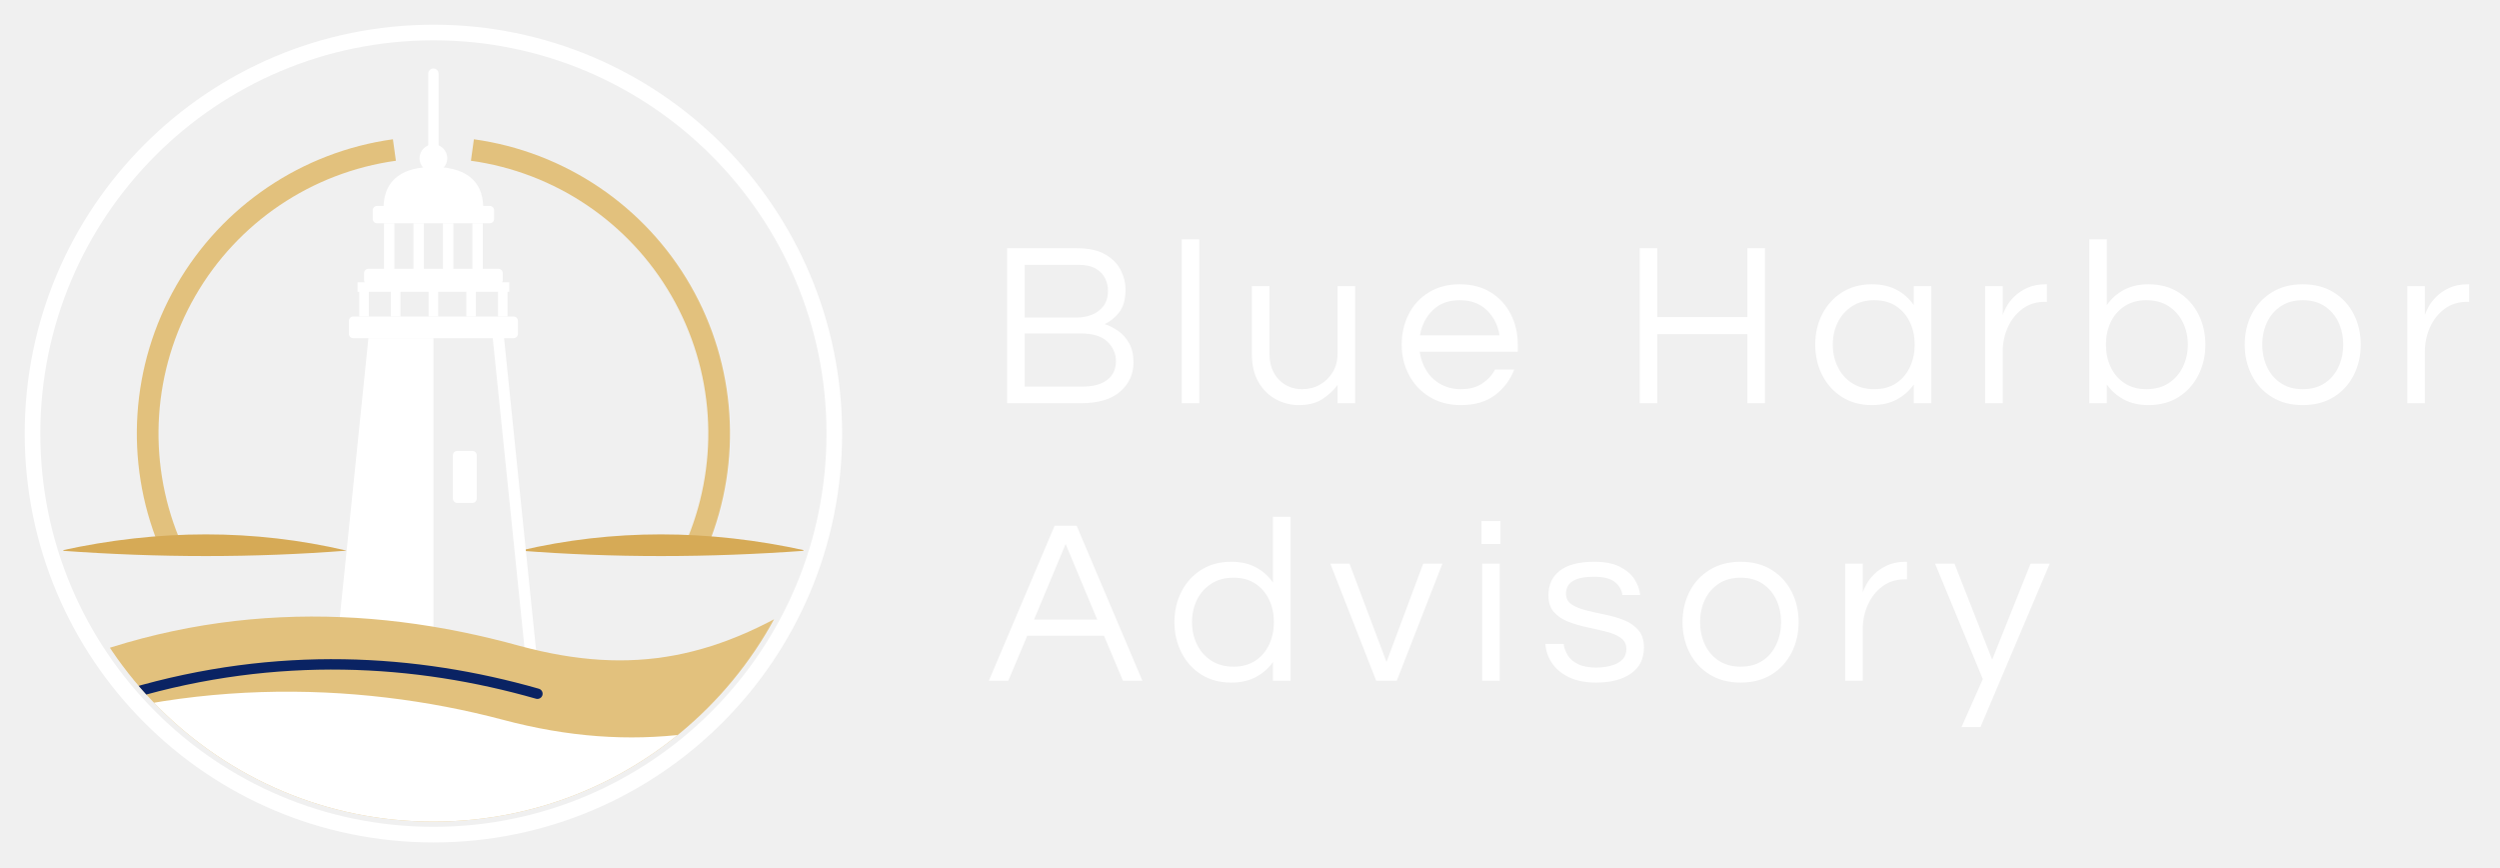
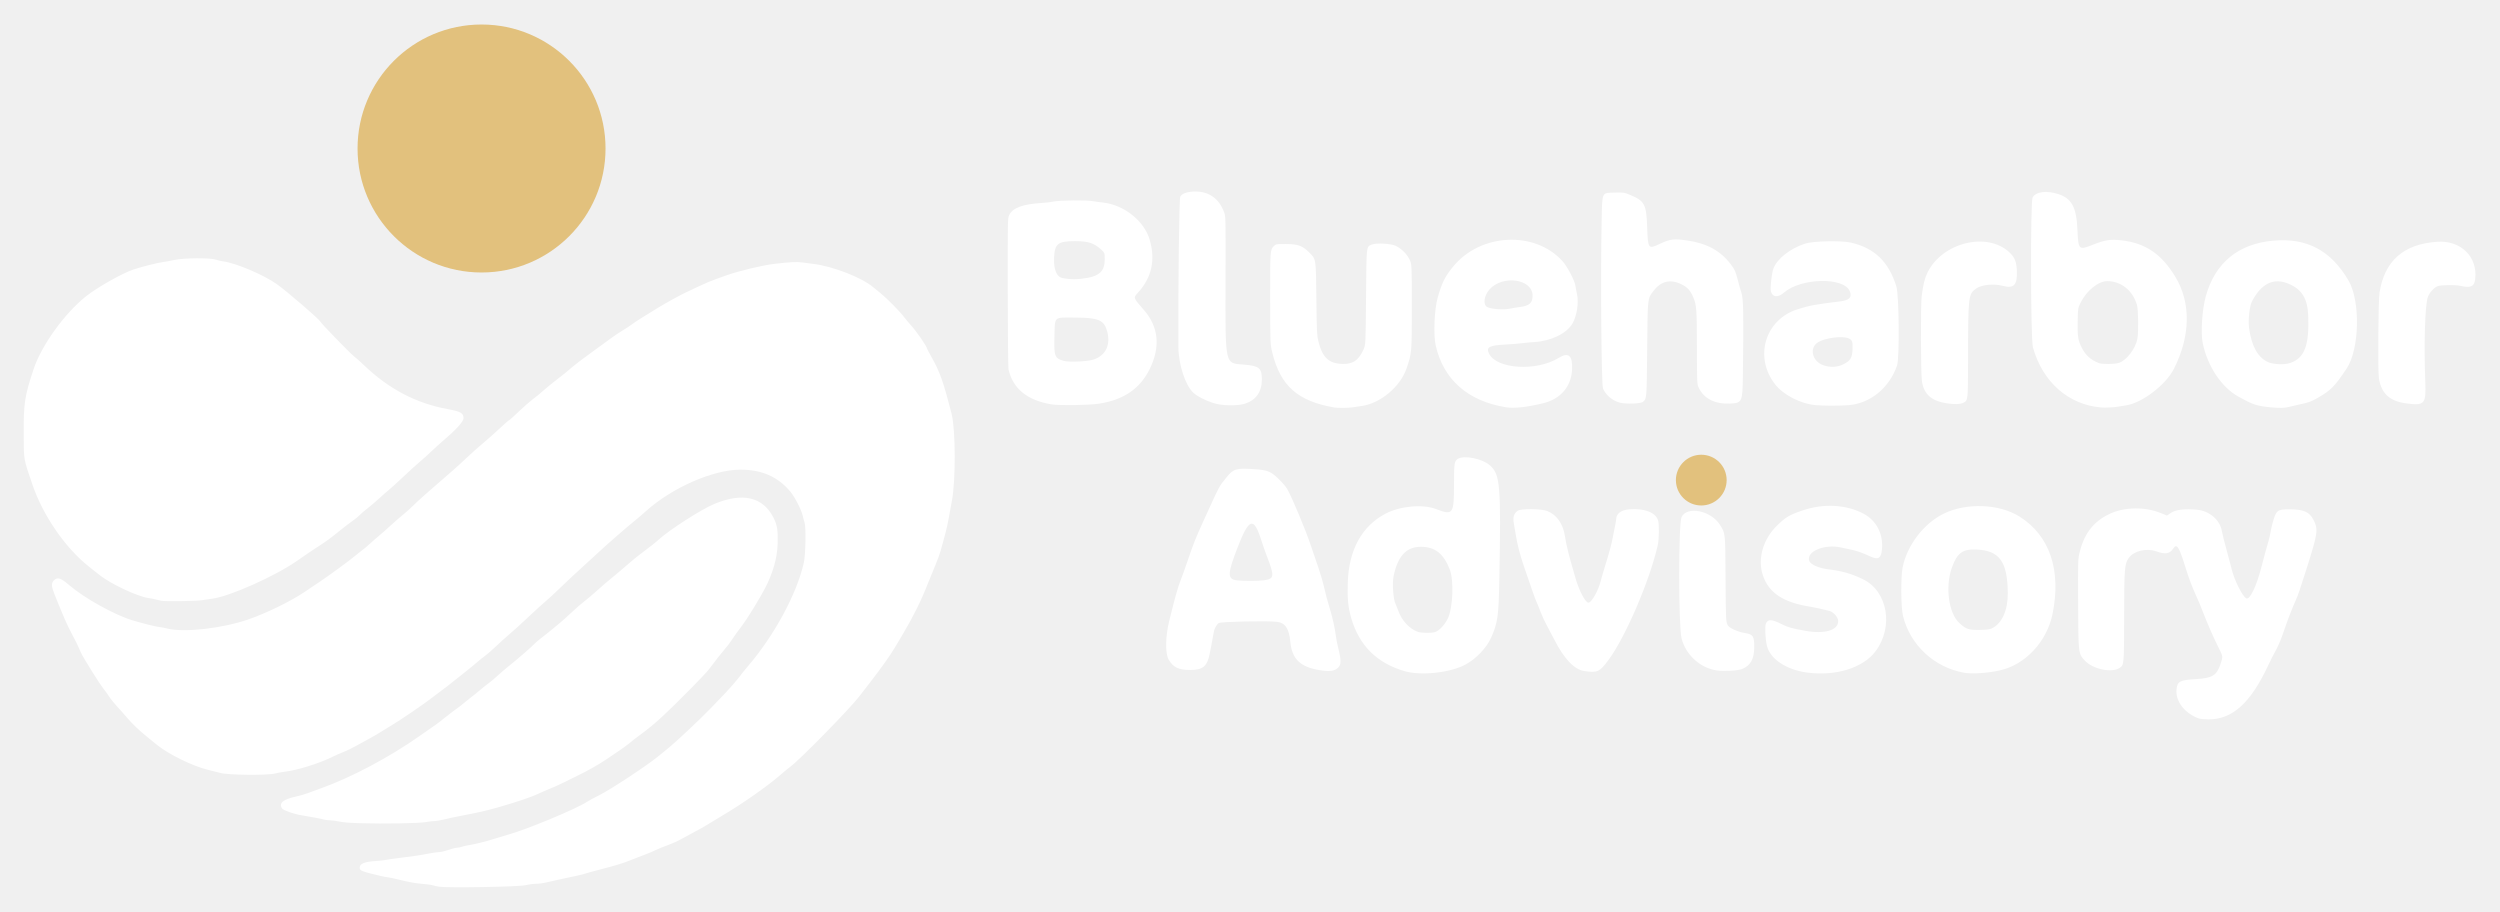
- <svg xmlns="http://www.w3.org/2000/svg" viewBox="0 0 576.6 200">
-   <g>
-     <defs>
-       <clipPath id="inreversec">
-         <circle cx="100" cy="100" r="89.5" />
-       </clipPath>
-     </defs>
-     <path d="M39 125A66 66 0 0 1 91 34.6M109 34.6A66 66 0 0 1 161 125" fill="none" stroke="#E2C17D" stroke-width="5" />
-     <g clip-path="url(#inreversec)">
-       <path d="M14 127Q48 119.5 80 127Q48 129.5 14 127Z M120 127Q152 119.5 186 127Q152 129.5 120 127Z" fill="#D6AA56" />
-     </g>
-     <path d="M100 17V34" stroke="#FFFFFF" stroke-width="2.4" stroke-linecap="round" />
-     <circle cx="100" cy="36.5" r="3.2" fill="#FFFFFF" />
-     <path d="M88.5 48C88.5 41 93.5 38.5 100 38.5S111.5 41 111.5 48Z" fill="#FFFFFF" />
-     <rect x="86" y="47.5" width="28" height="4" rx="1" fill="#FFFFFF" />
-     <path d="M89.8 51.5V62.5M110.2 51.5V62.5M96.6 51.5V62.5M103.4 51.5V62.5" stroke="#FFFFFF" stroke-width="2.4" />
-     <rect x="84" y="62" width="32" height="3.6" rx="1" fill="#FFFFFF" />
-     <path d="M82.5 66.2H117.5M84 66.2V73M91.3 66.2V73M100 66.2V73M108.7 66.2V73M116 66.2V73" stroke="#FFFFFF" stroke-width="2.2" />
-     <rect x="80.5" y="73" width="39" height="5" rx="1" fill="#FFFFFF" />
-     <path d="M85 78H100V156H77Z" fill="#FFFFFF" />
-     <path d="M115 78 123 156" stroke="#FFFFFF" stroke-width="2.6" stroke-linecap="round" />
-     <rect x="104.5" y="104" width="5.5" height="12" rx="1" fill="#FFFFFF" />
-     <g clip-path="url(#inreversec)">
-       <path d="M8 156C46 139 84 139 120 149C146 156 166 152 190 136V200H8Z" fill="#E2C17D" />
-       <path d="M0 172C40 156 82 157 116 166C146 174 172 170 200 156V200H0Z" fill="#FFFFFF" />
-       <path d="M30 160C64 150 96 152 124 160" fill="none" stroke="#0A2363" stroke-width="2.4" stroke-linecap="round" />
-     </g>
-     <circle cx="100" cy="100" r="92.5" fill="none" stroke="#FFFFFF" stroke-width="3.6" />
+ <svg xmlns="http://www.w3.org/2000/svg" viewBox="101.0 31.0 867.0 316.0">
+   <path d="M253.25 338.51C252.49 338.39 251.48 338.16 251.00 338.00C250.52 337.84 248.83 337.62 247.25 337.50C245.32 337.36 243.02 336.96 240.25 336.27C237.98 335.71 235.87 335.25 235.55 335.25C235.24 335.25 234.00 335.02 232.80 334.73C226.30 333.18 225.75 332.96 225.75 331.88C225.75 330.54 227.44 329.84 231.25 329.61C232.69 329.52 234.31 329.34 234.85 329.21C235.39 329.07 237.58 328.75 239.73 328.50C244.38 327.95 246.54 327.63 249.88 326.98C251.25 326.71 252.83 326.50 253.39 326.50C253.94 326.50 255.35 326.16 256.51 325.75C257.67 325.35 258.98 325.01 259.41 325.00C259.84 325.00 260.62 324.85 261.16 324.66C261.69 324.47 262.69 324.24 263.38 324.14C265.46 323.83 269.72 322.78 272.50 321.88C273.94 321.41 276.02 320.78 277.12 320.48C283.54 318.73 300.92 311.51 304.51 309.10C305.12 308.69 307.06 307.65 308.81 306.78C312.71 304.86 325.31 296.55 329.38 293.21C330.20 292.53 331.89 291.15 333.14 290.14C335.58 288.16 344.43 279.83 347.51 276.60C348.55 275.51 350.75 273.22 352.40 271.50C354.05 269.78 356.21 267.31 357.21 266.00C358.20 264.69 359.60 262.94 360.32 262.11C369.49 251.47 377.41 236.82 379.78 226.08C380.39 223.34 380.56 213.59 380.02 212.18C379.88 211.80 379.59 210.75 379.38 209.85C378.88 207.70 376.59 203.26 375.04 201.43C370.70 196.29 365.16 193.87 357.75 193.88C348.26 193.89 334.06 200.13 325.01 208.27C323.70 209.45 321.99 210.91 321.22 211.52C318.94 213.32 311.32 219.95 308.75 222.38C307.43 223.61 304.73 226.09 302.74 227.88C300.76 229.66 297.44 232.76 295.38 234.77C293.31 236.77 291.01 238.90 290.25 239.51C289.49 240.11 286.96 242.41 284.62 244.62C282.29 246.83 279.19 249.64 277.75 250.87C276.31 252.09 274.11 254.07 272.88 255.26C271.64 256.45 269.98 257.90 269.18 258.47C268.39 259.05 267.21 259.99 266.56 260.57C265.91 261.15 264.25 262.52 262.87 263.61C261.50 264.70 259.31 266.44 258.00 267.49C256.69 268.54 255.01 269.84 254.25 270.38C253.49 270.92 252.06 272.01 251.06 272.80C248.36 274.93 239.61 280.91 236.68 282.62C235.27 283.45 233.50 284.53 232.75 285.02C231.99 285.52 230.25 286.53 228.88 287.26C227.50 287.99 225.42 289.14 224.25 289.80C223.08 290.47 221.23 291.36 220.14 291.78C219.04 292.20 217.30 292.97 216.26 293.49C211.69 295.76 204.01 298.16 199.75 298.63C198.86 298.73 197.32 299.01 196.33 299.26C193.61 299.95 179.97 299.80 177.38 299.05C176.41 298.78 174.56 298.30 173.25 298.00C167.98 296.77 159.54 292.65 155.39 289.28C154.44 288.51 152.98 287.32 152.14 286.64C149.23 284.29 146.83 282.00 145.11 279.95C144.16 278.82 142.58 277.04 141.61 276.01C140.64 274.97 139.41 273.45 138.89 272.63C138.36 271.80 137.45 270.54 136.86 269.81C136.27 269.09 134.57 266.53 133.08 264.12C129.46 258.25 129.09 257.60 128.49 256.00C128.21 255.24 127.12 253.05 126.07 251.12C124.40 248.04 122.96 244.77 119.86 237.00C118.78 234.29 118.75 233.21 119.73 232.23C120.92 231.04 122.10 231.42 125.03 233.95C130.16 238.38 140.69 244.24 146.93 246.13C150.31 247.16 155.74 248.50 156.54 248.50C156.86 248.50 158.03 248.73 159.12 249.00C164.89 250.42 178.00 248.95 187.00 245.86C193.20 243.74 201.63 239.63 206.50 236.37C208.49 235.03 211.12 233.26 212.34 232.44C215.43 230.37 222.05 225.51 224.00 223.89C224.89 223.14 226.09 222.20 226.65 221.79C227.22 221.38 228.40 220.38 229.28 219.57C230.16 218.76 231.61 217.49 232.50 216.76C233.39 216.02 235.25 214.38 236.62 213.11C238.00 211.85 239.97 210.13 241.00 209.31C242.03 208.48 243.49 207.16 244.25 206.38C245.45 205.12 251.02 200.19 257.93 194.25C259.14 193.22 261.30 191.24 262.75 189.85C264.19 188.46 266.74 186.19 268.40 184.80C270.07 183.41 272.75 181.03 274.36 179.51C275.98 177.99 277.40 176.75 277.53 176.75C277.66 176.75 279.14 175.42 280.82 173.81C282.50 172.19 284.76 170.21 285.83 169.41C286.91 168.62 288.43 167.38 289.21 166.66C289.99 165.95 291.56 164.64 292.71 163.74C297.03 160.38 297.77 159.79 299.42 158.33C300.36 157.51 302.98 155.51 305.25 153.88C307.52 152.25 310.62 149.99 312.14 148.85C313.66 147.71 315.80 146.26 316.89 145.62C317.98 144.97 319.49 143.99 320.25 143.42C321.51 142.48 323.35 141.31 328.89 137.92C331.83 136.12 336.37 133.61 338.50 132.59C346.45 128.81 346.87 128.63 352.62 126.59C357.31 124.93 365.37 122.99 369.62 122.50C375.14 121.86 377.21 121.76 379.15 122.01C380.24 122.15 382.02 122.38 383.12 122.52C389.97 123.40 399.74 127.20 403.75 130.54C404.23 130.94 405.41 131.90 406.38 132.68C408.59 134.46 413.25 139.19 414.57 141.00C415.13 141.76 416.16 142.99 416.87 143.75C418.69 145.70 422.50 151.21 422.50 151.90C422.50 151.98 423.18 153.26 424.01 154.75C427.04 160.19 428.10 163.18 431.01 174.50C432.43 180.00 432.47 197.94 431.08 204.88C430.86 205.97 430.54 207.72 430.37 208.75C429.86 211.84 429.28 214.47 428.48 217.38C428.06 218.89 427.50 220.97 427.22 222.00C426.94 223.03 426.12 225.28 425.39 227.00C424.65 228.72 423.55 231.42 422.93 233.01C420.56 239.11 417.79 244.72 414.13 250.88C413.48 251.97 412.21 254.11 411.31 255.62C409.74 258.28 406.48 262.86 402.70 267.72C401.69 269.00 400.02 271.17 398.98 272.53C395.66 276.87 378.17 294.69 375.00 296.97C374.38 297.42 372.86 298.67 371.62 299.75C367.19 303.63 358.18 309.94 351.39 313.92C348.91 315.38 346.43 316.88 345.88 317.25C345.32 317.62 343.52 318.63 341.88 319.49C340.23 320.36 338.03 321.54 337.00 322.13C335.97 322.72 333.94 323.62 332.50 324.13C331.06 324.64 329.14 325.43 328.25 325.87C327.36 326.32 325.61 327.05 324.38 327.50C323.14 327.94 321.17 328.71 320.00 329.19C317.36 330.28 314.34 331.21 308.88 332.61C306.54 333.21 304.30 333.83 303.91 333.98C303.21 334.25 300.15 334.94 295.00 336.00C293.56 336.29 291.52 336.75 290.48 337.02C289.44 337.28 287.81 337.50 286.86 337.50C285.90 337.50 284.23 337.73 283.12 338.00C280.91 338.55 256.19 338.97 253.25 338.51Z M225.88 316.49C222.27 316.38 219.77 316.18 218.62 315.91C217.66 315.69 216.31 315.51 215.62 315.50C214.94 315.50 213.97 315.39 213.48 315.25C212.46 314.96 207.90 314.10 205.51 313.73C203.09 313.36 199.31 312.05 198.87 311.42C197.57 309.57 199.08 308.24 203.62 307.25C205.00 306.95 206.83 306.42 207.69 306.08C208.55 305.74 210.63 304.98 212.31 304.38C222.65 300.72 236.09 293.60 246.50 286.25C248.77 284.65 251.19 282.96 251.88 282.50C252.56 282.03 254.26 280.74 255.65 279.61C257.04 278.49 258.73 277.20 259.40 276.75C260.07 276.29 261.30 275.34 262.12 274.63C262.95 273.92 264.07 273.02 264.62 272.62C265.18 272.23 266.36 271.27 267.25 270.50C268.14 269.72 269.55 268.60 270.38 268.01C271.20 267.41 272.61 266.23 273.50 265.39C274.39 264.54 276.31 262.91 277.75 261.75C280.82 259.30 285.30 255.40 286.38 254.25C286.79 253.81 288.02 252.76 289.12 251.93C290.23 251.10 291.80 249.84 292.62 249.14C293.45 248.44 294.64 247.46 295.26 246.96C295.88 246.46 297.69 244.83 299.28 243.34C300.87 241.85 302.89 240.09 303.77 239.44C304.65 238.78 306.39 237.32 307.63 236.19C309.83 234.18 311.76 232.54 315.71 229.31C316.76 228.44 318.37 227.06 319.29 226.24C320.20 225.42 321.89 224.05 323.04 223.19C326.74 220.40 328.34 219.15 329.49 218.09C333.25 214.67 344.34 207.57 348.79 205.73C358.52 201.72 365.51 203.31 369.18 210.40C370.52 212.97 370.84 214.94 370.69 219.61C370.54 224.55 369.05 229.75 366.26 235.12C364.57 238.38 359.86 246.03 358.49 247.77C357.49 249.02 355.06 252.41 354.35 253.55C354.03 254.05 353.28 255.02 352.69 255.69C351.57 256.98 348.44 260.96 346.82 263.17C345.65 264.75 335.84 274.71 331.16 279.05C327.88 282.09 326.04 283.62 322.28 286.38C321.35 287.06 319.97 288.14 319.23 288.78C318.48 289.41 316.75 290.67 315.38 291.57C314.00 292.47 312.09 293.76 311.12 294.45C309.10 295.88 304.33 298.57 301.25 300.02C300.08 300.57 298.06 301.57 296.75 302.24C295.44 302.91 293.22 303.92 291.80 304.48C290.39 305.05 288.47 305.88 287.55 306.34C285.66 307.28 280.08 309.17 274.12 310.88C269.56 312.19 267.10 312.75 259.88 314.12C258.64 314.35 256.52 314.82 255.18 315.15C253.83 315.48 252.22 315.75 251.60 315.75C250.99 315.75 249.67 315.91 248.68 316.10C246.49 316.53 233.99 316.74 225.88 316.49Z M156.88 239.34C156.60 239.28 155.76 239.08 155.00 238.89C154.24 238.70 153.08 238.47 152.41 238.38C148.70 237.87 139.47 233.54 135.67 230.53C135.04 230.03 133.37 228.71 131.95 227.59C123.64 221.04 115.88 209.78 112.18 198.88C109.15 189.97 109.26 190.63 109.22 181.88C109.16 170.82 109.52 168.47 112.66 159.00C115.37 150.84 123.28 139.82 130.75 133.82C134.62 130.71 143.55 125.67 147.38 124.43C150.36 123.46 155.94 122.06 157.50 121.88C158.26 121.79 160.00 121.47 161.38 121.17C164.72 120.44 173.85 120.36 175.88 121.05C176.56 121.28 177.69 121.55 178.38 121.64C182.86 122.23 192.58 126.36 197.10 129.61C200.62 132.13 211.78 141.75 212.04 142.48C212.23 143.02 222.23 153.34 223.62 154.44C224.45 155.09 226.09 156.54 227.26 157.67C235.83 165.90 245.32 170.88 256.25 172.88C260.79 173.72 261.75 174.26 261.75 176.02C261.75 177.19 259.13 180.08 254.50 184.00C253.47 184.87 251.67 186.51 250.50 187.63C249.33 188.75 247.59 190.32 246.62 191.12C245.66 191.91 243.13 194.21 241.00 196.22C238.87 198.23 236.56 200.33 235.88 200.88C235.19 201.43 233.67 202.76 232.50 203.85C231.33 204.93 229.53 206.47 228.50 207.26C227.47 208.05 226.23 209.11 225.75 209.62C225.27 210.13 224.20 211.01 223.38 211.57C222.55 212.13 220.54 213.66 218.91 214.98C215.08 218.06 214.74 218.31 210.88 220.84C209.09 222.00 206.11 224.03 204.25 225.34C196.62 230.73 180.56 237.91 174.50 238.64C173.74 238.73 172.18 238.96 171.03 239.15C169.08 239.48 158.23 239.62 156.88 239.34Z M863.49 280.14C858.53 278.31 855.34 274.08 855.83 269.97C856.15 267.27 857.01 266.83 862.58 266.51C868.23 266.19 869.77 265.24 871.07 261.32C871.96 258.64 871.97 258.73 870.39 255.58C868.63 252.07 866.49 247.18 864.99 243.25C864.34 241.53 863.08 238.55 862.19 236.62C861.22 234.52 859.96 231.14 859.03 228.12C856.68 220.51 855.93 219.33 854.65 221.26C853.43 223.10 851.97 223.33 848.76 222.20C845.35 221.00 841.00 222.05 839.26 224.49C837.80 226.53 837.68 228.02 837.65 244.75C837.62 261.73 837.63 261.60 836.07 262.65C833.35 264.48 826.64 263.03 823.94 260.02C821.76 257.60 821.77 257.69 821.69 240.12C821.62 224.88 821.62 224.88 822.32 222.15C823.94 215.80 827.24 211.70 832.78 209.14C837.81 206.82 844.87 206.71 850.21 208.87L852.51 209.80L853.90 208.85C855.48 207.76 858.59 207.39 862.92 207.77C867.11 208.14 870.78 211.22 871.50 214.97C871.80 216.56 872.37 218.83 873.52 223.00C873.95 224.58 874.63 227.13 875.02 228.67C875.98 232.44 878.69 237.80 880.00 238.50C881.24 239.17 883.57 234.31 885.37 227.25C886.32 223.54 886.82 221.71 887.72 218.62C888.00 217.66 888.30 216.37 888.38 215.75C888.47 215.13 888.77 213.78 889.04 212.75C890.33 207.90 890.66 207.62 895.12 207.63C899.93 207.65 901.93 208.54 903.32 211.29C905.01 214.63 904.84 215.80 900.99 228.00C898.41 236.14 898.04 237.22 897.06 239.41C895.84 242.10 894.10 246.67 892.60 251.12C891.99 252.90 890.95 255.32 890.28 256.49C889.61 257.67 888.41 260.03 887.61 261.75C881.54 274.78 875.17 280.54 866.88 280.48C865.48 280.47 863.98 280.32 863.49 280.14Z M588.11 263.76C578.51 260.96 572.36 254.85 569.62 245.40C568.51 241.56 568.23 238.67 568.41 233.00C568.76 221.71 573.30 213.45 581.50 209.14C586.54 206.49 594.39 205.77 599.00 207.53C604.96 209.81 605.25 209.41 605.25 198.73C605.25 191.74 605.37 190.92 606.54 190.16C608.70 188.76 615.11 190.05 617.75 192.42C621.27 195.59 621.57 199.19 620.98 231.38C620.74 244.75 620.44 246.90 618.14 252.11C616.56 255.68 612.80 259.61 609.10 261.54C603.73 264.35 593.74 265.41 588.11 263.76Z M727.75 264.25C720.44 263.29 714.80 259.49 713.74 254.84C713.21 252.53 713.01 248.21 713.39 247.31C714.07 245.66 715.38 245.69 718.79 247.41C721.08 248.56 722.26 248.90 727.18 249.78C733.85 250.97 738.52 249.56 738.49 246.38C738.48 245.14 736.90 243.29 735.54 242.90C733.81 242.41 730.42 241.67 728.70 241.39C719.40 239.92 714.40 236.59 712.36 230.50C710.47 224.84 712.39 218.04 717.24 213.30C720.31 210.30 721.54 209.57 726.25 207.98C733.51 205.53 741.31 205.97 747.32 209.17C751.71 211.51 754.12 216.13 753.68 221.36C753.42 224.57 752.43 225.25 749.80 224.05C746.89 222.72 744.93 222.02 743.12 221.65C742.16 221.46 740.53 221.11 739.50 220.88C733.69 219.56 727.23 222.31 728.47 225.56C728.97 226.85 731.88 228.08 735.39 228.49C739.84 229.02 743.23 230.00 747.14 231.91C755.67 236.06 757.79 248.44 751.42 256.89C747.10 262.63 737.67 265.56 727.75 264.25Z M782.25 264.32C771.86 262.51 763.46 254.74 760.96 244.62C760.23 241.67 760.15 231.25 760.83 227.80C762.35 220.11 768.17 212.51 775.12 209.12C782.98 205.28 794.33 205.72 801.35 210.13C811.82 216.71 815.90 228.66 812.84 243.84C810.90 253.49 803.36 261.57 794.49 263.51C790.26 264.44 784.93 264.79 782.25 264.32Z M650.41 263.72C646.97 263.22 643.33 259.38 640.00 252.74C639.27 251.30 638.13 249.15 637.46 247.95C636.79 246.76 635.78 244.58 635.23 243.11C634.68 241.63 634.06 240.10 633.85 239.71C633.49 239.00 632.39 235.89 629.49 227.38C628.07 223.21 627.24 219.99 626.63 216.25C626.46 215.22 626.17 213.52 625.99 212.48C625.62 210.31 625.98 209.13 627.33 208.14C628.42 207.34 635.46 207.40 637.57 208.22C640.88 209.52 643.09 212.67 643.73 217.00C644.17 219.99 644.99 223.26 647.38 231.50C648.67 235.95 650.81 240.00 651.88 240.00C652.96 240.00 655.31 235.83 656.16 232.40C656.36 231.56 656.97 229.47 657.50 227.75C659.16 222.39 660.02 219.20 660.39 217.00C660.59 215.83 660.92 214.14 661.12 213.25C661.32 212.36 661.49 211.34 661.50 211.00C661.51 209.16 663.23 207.87 665.96 207.63C671.08 207.20 674.97 208.62 675.98 211.31C676.45 212.56 676.40 217.91 675.90 220.12C673.06 232.57 664.67 252.05 658.70 260.05C655.73 264.03 654.93 264.39 650.41 263.72Z M558.46 263.38C551.89 262.27 549.04 259.48 548.49 253.60C548.04 248.90 546.69 246.94 543.68 246.63C540.06 246.25 524.40 246.59 523.68 247.07C522.84 247.62 522.06 249.11 521.87 250.54C521.79 251.14 521.51 252.69 521.25 254.00C520.99 255.31 520.66 256.99 520.51 257.75C519.66 262.10 518.15 263.35 513.76 263.35C509.75 263.34 507.86 262.44 506.31 259.79C505.06 257.66 505.14 251.82 506.48 246.35C508.47 238.29 509.50 234.61 510.39 232.38C510.89 231.14 512.00 228.04 512.86 225.50C514.85 219.63 515.71 217.46 518.32 211.75C524.27 198.74 523.64 199.94 526.33 196.57C528.72 193.58 529.70 193.29 535.88 193.70C540.60 194.02 541.60 194.42 544.39 197.06C545.56 198.17 546.90 199.72 547.37 200.52C549.00 203.30 553.88 214.97 555.62 220.25C556.23 222.11 557.35 225.38 558.10 227.52C558.84 229.67 559.75 232.70 560.10 234.27C560.80 237.34 561.35 239.40 562.38 242.75C563.15 245.29 563.94 248.92 564.27 251.50C564.40 252.53 564.72 254.22 564.98 255.25C566.18 259.95 566.19 261.50 565.05 262.56C563.73 263.78 562.08 263.99 558.46 263.38Z M696.38 263.51C690.63 262.67 685.59 258.07 684.16 252.38C683.08 248.02 683.08 212.54 684.16 210.32C686.08 206.41 694.29 208.03 697.43 212.94C699.38 216.00 699.32 215.46 699.42 231.12C699.51 246.28 699.54 246.76 700.23 247.91C700.80 248.84 703.73 250.15 706.09 250.53C708.97 250.99 709.38 251.59 709.37 255.38C709.35 259.53 708.16 261.72 705.25 262.98C703.82 263.59 698.97 263.88 696.38 263.51Z M598.60 250.23C600.03 249.83 602.07 247.67 603.13 245.44C604.87 241.79 605.24 232.28 603.80 228.55C601.64 222.97 598.67 220.64 593.75 220.63C588.69 220.62 585.70 223.88 584.27 230.95C583.78 233.34 584.20 239.01 584.97 240.44C585.12 240.72 585.54 241.78 585.91 242.79C587.15 246.25 589.74 249.03 592.72 250.13C593.83 250.54 597.27 250.59 598.60 250.23Z M791.87 248.88C795.30 247.18 797.36 242.57 797.30 236.70C797.19 225.77 794.47 221.96 786.50 221.58C781.66 221.35 779.77 222.72 777.94 227.77C775.52 234.49 776.77 243.71 780.58 247.15C782.85 249.21 783.83 249.53 787.62 249.45C790.26 249.39 791.06 249.28 791.87 248.88Z M539.37 232.24C542.99 231.71 543.07 230.92 540.26 223.64C539.73 222.26 538.87 219.79 538.35 218.16C535.79 210.13 534.15 210.66 530.24 220.75C526.69 229.89 526.61 231.78 529.76 232.24C531.76 232.53 537.36 232.53 539.37 232.24Z M563.75 172.32C551.07 170.14 545.04 164.80 542.22 153.25C541.52 150.38 541.52 150.38 541.49 134.71C541.47 117.86 541.49 117.59 542.76 116.36C543.54 115.62 543.54 115.62 546.96 115.63C551.04 115.63 552.69 116.22 554.92 118.44C557.46 120.99 557.35 120.31 557.52 134.62C557.66 146.22 557.71 147.28 558.20 149.32C559.55 154.88 561.78 157.04 566.38 157.21C570.11 157.35 572.06 156.08 573.79 152.38C574.61 150.62 574.61 150.62 574.74 134.25C574.90 115.89 574.82 116.61 576.69 115.83C578.27 115.17 583.53 115.46 585.14 116.30C587.15 117.35 588.88 119.07 589.80 120.95C590.62 122.61 590.62 122.61 590.62 137.37C590.62 153.50 590.63 153.40 588.76 158.85C586.62 165.08 579.77 170.83 573.40 171.77C572.42 171.92 570.95 172.14 570.12 172.26C568.62 172.49 564.92 172.53 563.75 172.32Z M623.25 172.24C610.03 170.11 601.51 162.58 598.88 150.69C598.07 147.05 598.45 138.20 599.58 134.23C601.07 128.99 602.13 126.88 605.01 123.38C614.49 111.86 633.27 110.95 642.86 121.55C644.54 123.41 647.14 128.36 647.37 130.16C647.45 130.83 647.69 132.07 647.89 132.93C648.57 135.85 647.87 140.54 646.36 143.15C644.35 146.65 638.89 149.30 633.03 149.63C631.71 149.71 629.84 149.88 628.88 150.02C627.91 150.16 625.33 150.36 623.12 150.48C617.45 150.78 616.33 151.39 617.38 153.60C619.95 159.01 633.82 159.88 641.53 155.13C644.98 153.00 646.43 154.27 646.19 159.21C645.91 165.05 642.23 169.34 636.25 170.82C630.59 172.21 626.11 172.70 623.25 172.24Z M829.75 172.31C818.36 171.41 809.36 163.49 806.01 151.43C805.21 148.54 805.12 100.82 805.91 99.46C807.09 97.44 810.79 96.98 814.92 98.34C819.51 99.85 821.16 103.00 821.47 110.88C821.74 117.54 821.97 117.78 826.38 116.04C831.13 114.16 832.80 113.89 836.90 114.37C845.11 115.33 850.68 119.15 855.47 127.10C860.86 136.05 860.67 147.53 854.93 158.88C852.06 164.55 843.68 170.90 838.12 171.61C837.44 171.69 836.37 171.87 835.75 171.99C834.37 172.27 831.27 172.44 829.75 172.31Z M888.25 172.24C883.67 171.79 882.32 171.34 877.38 168.61C871.43 165.34 866.57 158.07 864.90 149.96C864.16 146.34 864.70 138.21 866.00 133.62C869.24 122.13 877.25 115.55 889.33 114.46C900.98 113.41 909.29 117.80 915.44 128.24C919.66 135.41 919.30 152.14 914.79 158.85C910.57 165.13 909.42 166.29 904.81 168.97C902.60 170.25 901.64 170.60 898.53 171.25C897.21 171.53 895.51 171.92 894.76 172.13C893.33 172.52 891.41 172.55 888.25 172.24Z M730.50 171.49C725.44 171.02 719.47 167.94 716.63 164.31C709.23 154.90 713.09 141.87 724.33 138.28C728.50 136.95 730.64 136.55 739.25 135.51C742.39 135.13 743.36 134.07 742.49 131.97C740.44 127.03 725.59 127.35 719.70 132.46C717.61 134.28 715.76 134.13 715.15 132.10C714.84 131.07 715.42 125.69 716.02 124.12C717.31 120.73 721.72 117.25 726.99 115.49C729.70 114.58 739.56 114.37 742.92 115.14C751.11 117.04 756.02 121.78 758.67 130.38C759.60 133.37 759.78 155.19 758.90 157.75C756.23 165.53 749.57 170.96 742.00 171.52C738.77 171.76 733.34 171.75 730.50 171.49Z M465.62 171.23C457.23 169.82 452.27 165.77 450.75 159.11C450.62 158.53 450.51 147.06 450.49 132.45C450.46 107.42 450.47 106.77 450.95 105.69C452.08 103.13 455.62 101.78 462.25 101.39C463.69 101.31 465.61 101.08 466.50 100.88C468.45 100.45 477.95 100.36 480.03 100.76C480.77 100.90 482.33 101.12 483.50 101.24C490.80 102.03 497.79 107.59 499.71 114.13C501.78 121.19 500.40 127.36 495.57 132.58C493.99 134.28 493.99 134.27 497.67 138.46C502.78 144.29 503.50 151.22 499.77 158.88C496.40 165.78 490.71 169.68 482.10 171.00C478.59 171.53 468.29 171.68 465.62 171.23Z M521.69 170.75C518.71 169.74 516.18 168.43 514.83 167.18C512.08 164.65 509.69 157.34 509.67 151.38C509.56 129.31 509.94 99.76 510.32 99.17C510.93 98.24 512.10 97.71 513.99 97.50C519.57 96.90 523.64 99.42 525.53 104.64C526.07 106.12 526.07 106.20 526.02 127.75C525.95 158.26 525.66 156.90 532.42 157.45C537.70 157.87 538.62 158.64 538.62 162.64C538.62 166.83 536.60 169.74 532.81 170.98C530.18 171.85 524.58 171.73 521.69 170.75Z M776.00 170.85C770.76 170.02 768.17 167.67 767.51 163.12C767.12 160.45 767.06 136.93 767.43 133.82C767.92 129.82 768.47 127.53 769.43 125.57C774.54 115.09 790.17 111.23 797.90 118.55C799.68 120.23 800.29 121.73 800.44 124.75C800.69 129.84 799.45 131.19 795.50 130.12C792.43 129.30 788.17 129.74 786.32 131.07C783.61 133.01 783.55 133.57 783.52 155.70C783.50 169.84 783.50 169.85 781.98 170.64C780.85 171.22 778.78 171.30 776.00 170.85Z M935.36 170.88C929.75 170.11 926.88 167.48 926.01 162.29C925.60 159.88 925.78 135.35 926.22 132.50C927.92 121.47 934.60 115.60 946.28 114.84C954.46 114.30 960.35 120.14 959.39 127.83C959.07 130.41 957.80 130.97 954.15 130.12C952.43 129.72 947.53 129.81 946.34 130.26C945.16 130.71 943.53 132.50 943.00 133.94C942.00 136.61 941.58 150.23 942.09 163.38C942.39 171.20 941.88 171.77 935.36 170.88Z M662.85 170.66C660.28 170.01 657.97 168.11 656.93 165.78C656.35 164.50 656.04 126.69 656.45 107.57C656.67 97.27 656.36 97.92 661.10 97.79C664.10 97.71 664.25 97.73 666.16 98.52C671.37 100.67 671.97 101.78 672.24 109.88C672.50 117.30 672.62 117.46 676.46 115.65C680.18 113.89 681.46 113.72 686.02 114.38C692.91 115.38 697.52 117.87 701.11 122.50C702.60 124.42 702.93 125.16 703.65 128.07C703.99 129.48 704.57 131.47 704.92 132.50C705.62 134.52 705.72 139.73 705.43 161.25C705.31 170.51 705.19 170.77 700.89 170.96C695.70 171.18 691.84 169.20 690.11 165.42C689.52 164.12 689.52 164.12 689.49 151.62C689.47 138.27 689.37 136.83 688.26 134.20C687.22 131.71 686.27 130.66 684.11 129.59C680.30 127.71 677.01 128.49 674.44 131.88C672.33 134.67 672.42 133.81 672.24 152.12C672.07 169.64 672.11 169.14 670.75 170.38C670.06 171.00 664.94 171.18 662.85 170.66Z M740.51 157.22C742.78 156.01 743.33 155.07 743.46 152.13C743.57 149.44 743.36 148.88 742.04 148.32C739.89 147.42 734.13 148.15 731.58 149.64C728.42 151.49 729.33 156.13 733.14 157.59C735.61 158.54 738.30 158.40 740.51 157.22Z M835.89 156.83C838.51 155.95 841.61 151.89 842.25 148.49C842.67 146.28 842.57 138.31 842.10 136.73C840.60 131.70 836.59 128.50 831.76 128.50C828.70 128.50 824.57 131.85 822.56 135.96C821.62 137.88 821.62 137.88 821.54 142.43C821.45 147.67 821.65 148.98 822.93 151.55C824.25 154.19 826.04 155.80 828.88 156.92C830.05 157.38 834.44 157.33 835.89 156.83Z M895.27 156.87C900.22 155.15 901.87 150.81 901.49 140.50C901.27 134.60 899.35 131.42 894.81 129.46C889.53 127.18 885.22 129.25 881.93 135.64C881.13 137.19 880.61 142.20 880.98 144.79C881.85 150.95 883.87 154.70 887.26 156.44C889.11 157.40 893.12 157.61 895.27 156.87Z M480.17 155.72C484.51 154.32 486.31 150.51 484.90 145.68C483.83 141.98 481.86 141.17 473.96 141.14C466.21 141.12 466.88 140.50 466.68 147.78C466.49 154.57 466.76 155.27 469.92 156.15C471.71 156.66 478.11 156.38 480.17 155.72Z M624.88 138.00C625.42 137.87 626.82 137.64 627.97 137.49C631.40 137.06 632.50 136.10 632.50 133.55C632.50 127.70 622.09 126.23 617.51 131.42C615.70 133.48 615.26 136.51 616.64 137.41C617.86 138.21 622.58 138.55 624.88 138.00Z M478.22 127.35C482.43 126.58 484.12 124.77 484.12 121.08C484.12 118.70 484.12 118.70 482.83 117.50C480.43 115.30 478.35 114.63 473.88 114.63C467.85 114.64 466.78 115.48 466.55 120.39C466.37 124.33 467.42 126.97 469.33 127.39C472.03 127.99 474.85 127.97 478.22 127.35Z" fill="#FFFFFF" />
+   <g fill="#E2C17D">
+     <circle cx="268" cy="82.5" r="43" />
+     <circle cx="691" cy="197.5" r="8.8" />
  </g>
-   <path d="M232.374 93.0V57.252H248.412Q252.624 57.252 255.081 58.71Q257.538 60.168 258.618 62.355Q259.698 64.542 259.698 66.702Q259.698 70.158 258.24 72.021Q256.782 73.884 254.892 74.748Q256.404 75.234 257.943 76.287Q259.482 77.34 260.508 79.122Q261.534 80.904 261.534 83.604Q261.534 87.6 258.483 90.3Q255.432 93.0 249.33 93.0ZM236.424 73.236H248.412Q250.302 73.236 251.949 72.588Q253.596 71.94 254.622 70.563Q255.648 69.186 255.648 67.026Q255.648 65.514 254.973 64.164Q254.298 62.814 252.813 61.95Q251.328 61.086 248.844 61.086H236.424ZM236.424 89.166H249.762Q253.434 89.166 255.459 87.627Q257.484 86.088 257.484 83.28Q257.484 80.742 255.54 78.825Q253.596 76.908 249.33 76.908H236.424Z M272.658 93.0V55.2H276.708V93.0Z M299.658 93.432Q296.904 93.432 294.42 92.109Q291.936 90.786 290.397 88.167Q288.858 85.548 288.858 81.714V66.0H292.908V81.606Q292.908 85.278 295.041 87.519Q297.174 89.76 300.468 89.76Q302.736 89.76 304.572 88.707Q306.408 87.654 307.515 85.818Q308.622 83.982 308.622 81.552V66.0H312.672V93.0H308.622V88.788Q307.164 90.732 305.058 92.082Q302.952 93.432 299.658 93.432Z M337.08 93.432Q332.976 93.432 329.898 91.569Q326.82 89.706 325.119 86.52Q323.418 83.334 323.418 79.5Q323.418 75.612 325.038 72.453Q326.658 69.294 329.682 67.431Q332.706 65.568 336.81 65.568Q340.968 65.568 343.965 67.431Q346.962 69.294 348.582 72.453Q350.202 75.612 350.202 79.5V81.12H327.576Q327.9 83.496 329.115 85.467Q330.33 87.438 332.382 88.599Q334.434 89.76 337.134 89.76Q339.996 89.76 341.94 88.491Q343.884 87.222 344.964 85.224H349.392Q347.988 88.842 344.937 91.137Q341.886 93.432 337.08 93.432ZM327.63 77.34H345.99Q345.45 73.884 343.074 71.562Q340.698 69.24 336.81 69.24Q332.922 69.24 330.573 71.562Q328.224 73.884 327.63 77.34Z  M378.336 93.0V57.252H382.386V73.128H403.176V57.252H407.226V93.0H403.176V77.07H382.386V93.0Z M431.904 93.432Q427.962 93.432 425.019 91.569Q422.076 89.706 420.456 86.52Q418.836 83.334 418.836 79.5Q418.836 75.612 420.456 72.453Q422.076 69.294 425.019 67.431Q427.962 65.568 431.904 65.568Q435.252 65.568 437.655 66.864Q440.058 68.16 441.57 70.374V66.0H445.62V93.0H441.57V88.68Q440.058 90.84 437.655 92.136Q435.252 93.432 431.904 93.432ZM432.444 89.76Q435.468 89.76 437.547 88.356Q439.626 86.952 440.706 84.603Q441.786 82.254 441.786 79.5Q441.786 76.692 440.706 74.37Q439.626 72.048 437.547 70.644Q435.468 69.24 432.444 69.24Q429.474 69.24 427.314 70.644Q425.154 72.048 424.02 74.37Q422.886 76.692 422.886 79.5Q422.886 82.254 424.02 84.603Q425.154 86.952 427.314 88.356Q429.474 89.76 432.444 89.76Z M458.04 93.0V66.0H462.09V72.642Q462.306 71.94 462.927 70.779Q463.548 69.618 464.736 68.43Q465.924 67.242 467.733 66.405Q469.542 65.568 472.026 65.568H472.296V69.618H471.81Q468.786 69.618 466.599 71.265Q464.412 72.912 463.251 75.531Q462.09 78.15 462.09 81.12V93.0Z M495.786 93.432Q492.438 93.432 490.035 92.136Q487.632 90.84 486.12 88.68V93.0H482.07V55.2H486.12V70.374Q487.632 68.16 490.035 66.864Q492.438 65.568 495.786 65.568Q499.728 65.568 502.671 67.431Q505.614 69.294 507.234 72.453Q508.854 75.612 508.854 79.5Q508.854 83.334 507.234 86.52Q505.614 89.706 502.671 91.569Q499.728 93.432 495.786 93.432ZM495.246 89.76Q498.27 89.76 500.403 88.356Q502.536 86.952 503.67 84.603Q504.804 82.254 504.804 79.5Q504.804 76.692 503.67 74.37Q502.536 72.048 500.403 70.644Q498.27 69.24 495.246 69.24Q492.276 69.24 490.17 70.644Q488.064 72.048 486.984 74.37Q485.904 76.692 485.904 79.5Q485.904 82.254 486.984 84.603Q488.064 86.952 490.17 88.356Q492.276 89.76 495.246 89.76Z M531.318 93.432Q527.214 93.432 524.19 91.569Q521.166 89.706 519.546 86.52Q517.926 83.334 517.926 79.5Q517.926 75.612 519.546 72.453Q521.166 69.294 524.19 67.431Q527.214 65.568 531.318 65.568Q535.476 65.568 538.473 67.431Q541.47 69.294 543.09 72.453Q544.71 75.612 544.71 79.5Q544.71 83.334 543.09 86.52Q541.47 89.706 538.473 91.569Q535.476 93.432 531.318 93.432ZM531.318 89.76Q534.342 89.76 536.421 88.356Q538.5 86.952 539.58 84.603Q540.66 82.254 540.66 79.5Q540.66 76.692 539.58 74.37Q538.5 72.048 536.421 70.644Q534.342 69.24 531.318 69.24Q528.348 69.24 526.242 70.644Q524.136 72.048 523.056 74.37Q521.976 76.692 521.976 79.5Q521.976 82.254 523.056 84.603Q524.136 86.952 526.242 88.356Q528.348 89.76 531.318 89.76Z M555.456 93.0V66.0H559.506V72.642Q559.722 71.94 560.343 70.779Q560.964 69.618 562.152 68.43Q563.34 67.242 565.149 66.405Q566.958 65.568 569.442 65.568H569.712V69.618H569.226Q566.202 69.618 564.015 71.265Q561.828 72.912 560.667 75.531Q559.506 78.15 559.506 81.12V93.0Z" fill="#FFFFFF" />
-   <path d="M228.162 157.0 243.336 121.252H248.412L263.586 157.0H259.104L254.73 146.632H237.018L232.644 157.0ZM238.584 142.906H253.164L245.874 125.464Z M284.052 157.432Q280.11 157.432 277.167 155.569Q274.224 153.706 272.604 150.52Q270.984 147.334 270.984 143.5Q270.984 139.612 272.604 136.453Q274.224 133.294 277.167 131.431Q280.11 129.568 284.052 129.568Q287.4 129.568 289.803 130.864Q292.206 132.16 293.718 134.374V119.2H297.768V157.0H293.718V152.68Q292.206 154.84 289.803 156.136Q287.4 157.432 284.052 157.432ZM284.592 153.76Q287.616 153.76 289.695 152.356Q291.774 150.952 292.854 148.603Q293.934 146.254 293.934 143.5Q293.934 140.692 292.854 138.37Q291.774 136.048 289.695 134.644Q287.616 133.24 284.592 133.24Q281.622 133.24 279.462 134.644Q277.302 136.048 276.168 138.37Q275.034 140.692 275.034 143.5Q275.034 146.254 276.168 148.603Q277.302 150.952 279.462 152.356Q281.622 153.76 284.592 153.76Z M317.532 157.0 306.948 130.0H311.376L319.908 152.68L328.386 130.0H332.814L322.284 157.0Z M341.832 125.464V120.172H346.206V125.464ZM341.994 157.0V130.0H346.044V157.0Z M368.292 157.432Q364.566 157.432 362.001 156.19Q359.436 154.948 358.086 152.923Q356.736 150.898 356.574 148.522H360.786Q360.948 149.872 361.731 151.141Q362.514 152.41 364.134 153.193Q365.754 153.976 368.346 153.976Q369.156 153.976 370.344 153.814Q371.532 153.652 372.639 153.22Q373.746 152.788 374.502 151.924Q375.258 151.06 375.258 149.71Q375.258 148.036 373.962 147.118Q372.666 146.2 370.614 145.687Q368.562 145.174 366.267 144.688Q363.972 144.202 361.92 143.419Q359.868 142.636 358.572 141.205Q357.276 139.774 357.276 137.29Q357.276 133.618 359.949 131.593Q362.622 129.568 367.86 129.568Q371.424 129.568 373.665 130.675Q375.906 131.782 377.067 133.51Q378.228 135.238 378.444 137.236H374.34Q374.124 135.508 372.639 134.266Q371.154 133.024 367.752 133.024Q361.326 133.024 361.326 136.912Q361.326 138.532 362.622 139.396Q363.918 140.26 365.97 140.773Q368.022 141.286 370.317 141.745Q372.612 142.204 374.664 143.014Q376.716 143.824 378.012 145.309Q379.308 146.794 379.308 149.332Q379.308 153.274 376.311 155.353Q373.314 157.432 368.292 157.432Z M401.61 157.432Q397.506 157.432 394.482 155.569Q391.458 153.706 389.838 150.52Q388.218 147.334 388.218 143.5Q388.218 139.612 389.838 136.453Q391.458 133.294 394.482 131.431Q397.506 129.568 401.61 129.568Q405.768 129.568 408.765 131.431Q411.762 133.294 413.382 136.453Q415.002 139.612 415.002 143.5Q415.002 147.334 413.382 150.52Q411.762 153.706 408.765 155.569Q405.768 157.432 401.61 157.432ZM401.61 153.76Q404.634 153.76 406.713 152.356Q408.792 150.952 409.872 148.603Q410.952 146.254 410.952 143.5Q410.952 140.692 409.872 138.37Q408.792 136.048 406.713 134.644Q404.634 133.24 401.61 133.24Q398.64 133.24 396.534 134.644Q394.428 136.048 393.348 138.37Q392.268 140.692 392.268 143.5Q392.268 146.254 393.348 148.603Q394.428 150.952 396.534 152.356Q398.64 153.76 401.61 153.76Z M425.748 157.0V130.0H429.798V136.642Q430.014 135.94 430.635 134.779Q431.256 133.618 432.444 132.43Q433.632 131.242 435.441 130.405Q437.25 129.568 439.734 129.568H440.004V133.618H439.518Q436.494 133.618 434.307 135.265Q432.12 136.912 430.959 139.531Q429.798 142.15 429.798 145.12V157.0Z M452.586 167.692 457.5 156.622 446.484 130.0H450.966L459.66 152.14L468.516 130.0H472.944L456.96 167.692Z" fill="#FFFFFF" />
</svg>
